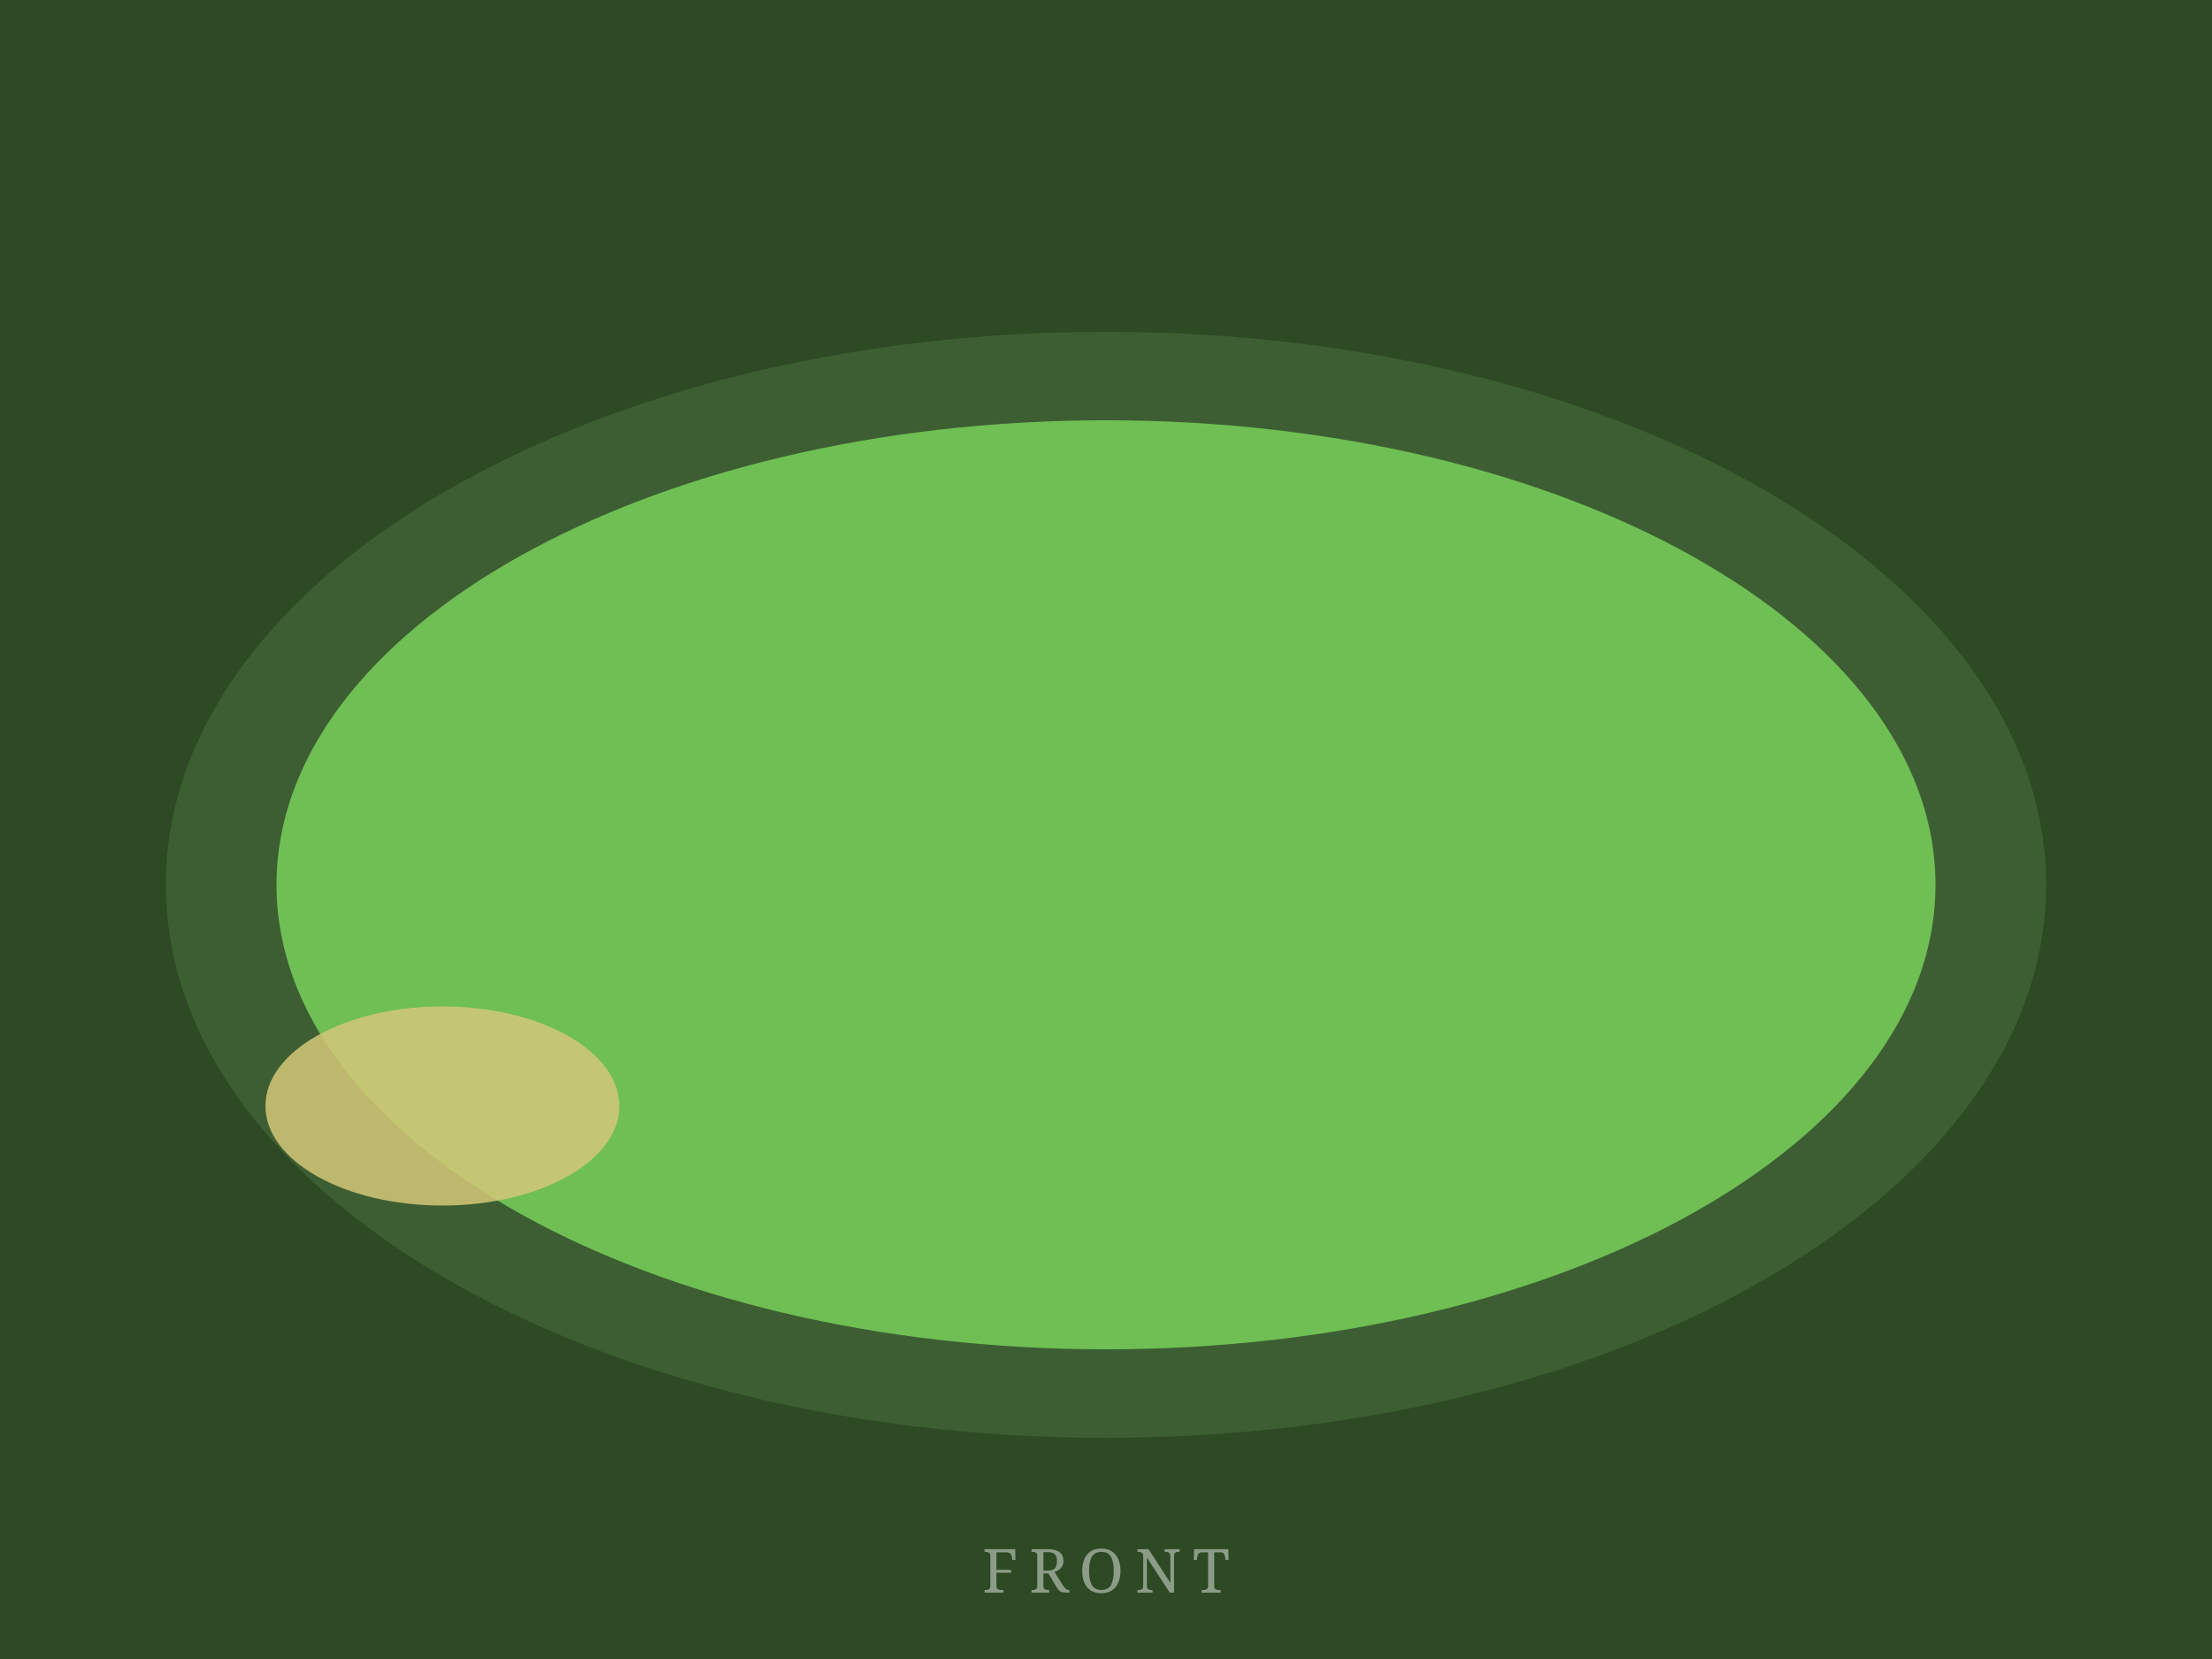
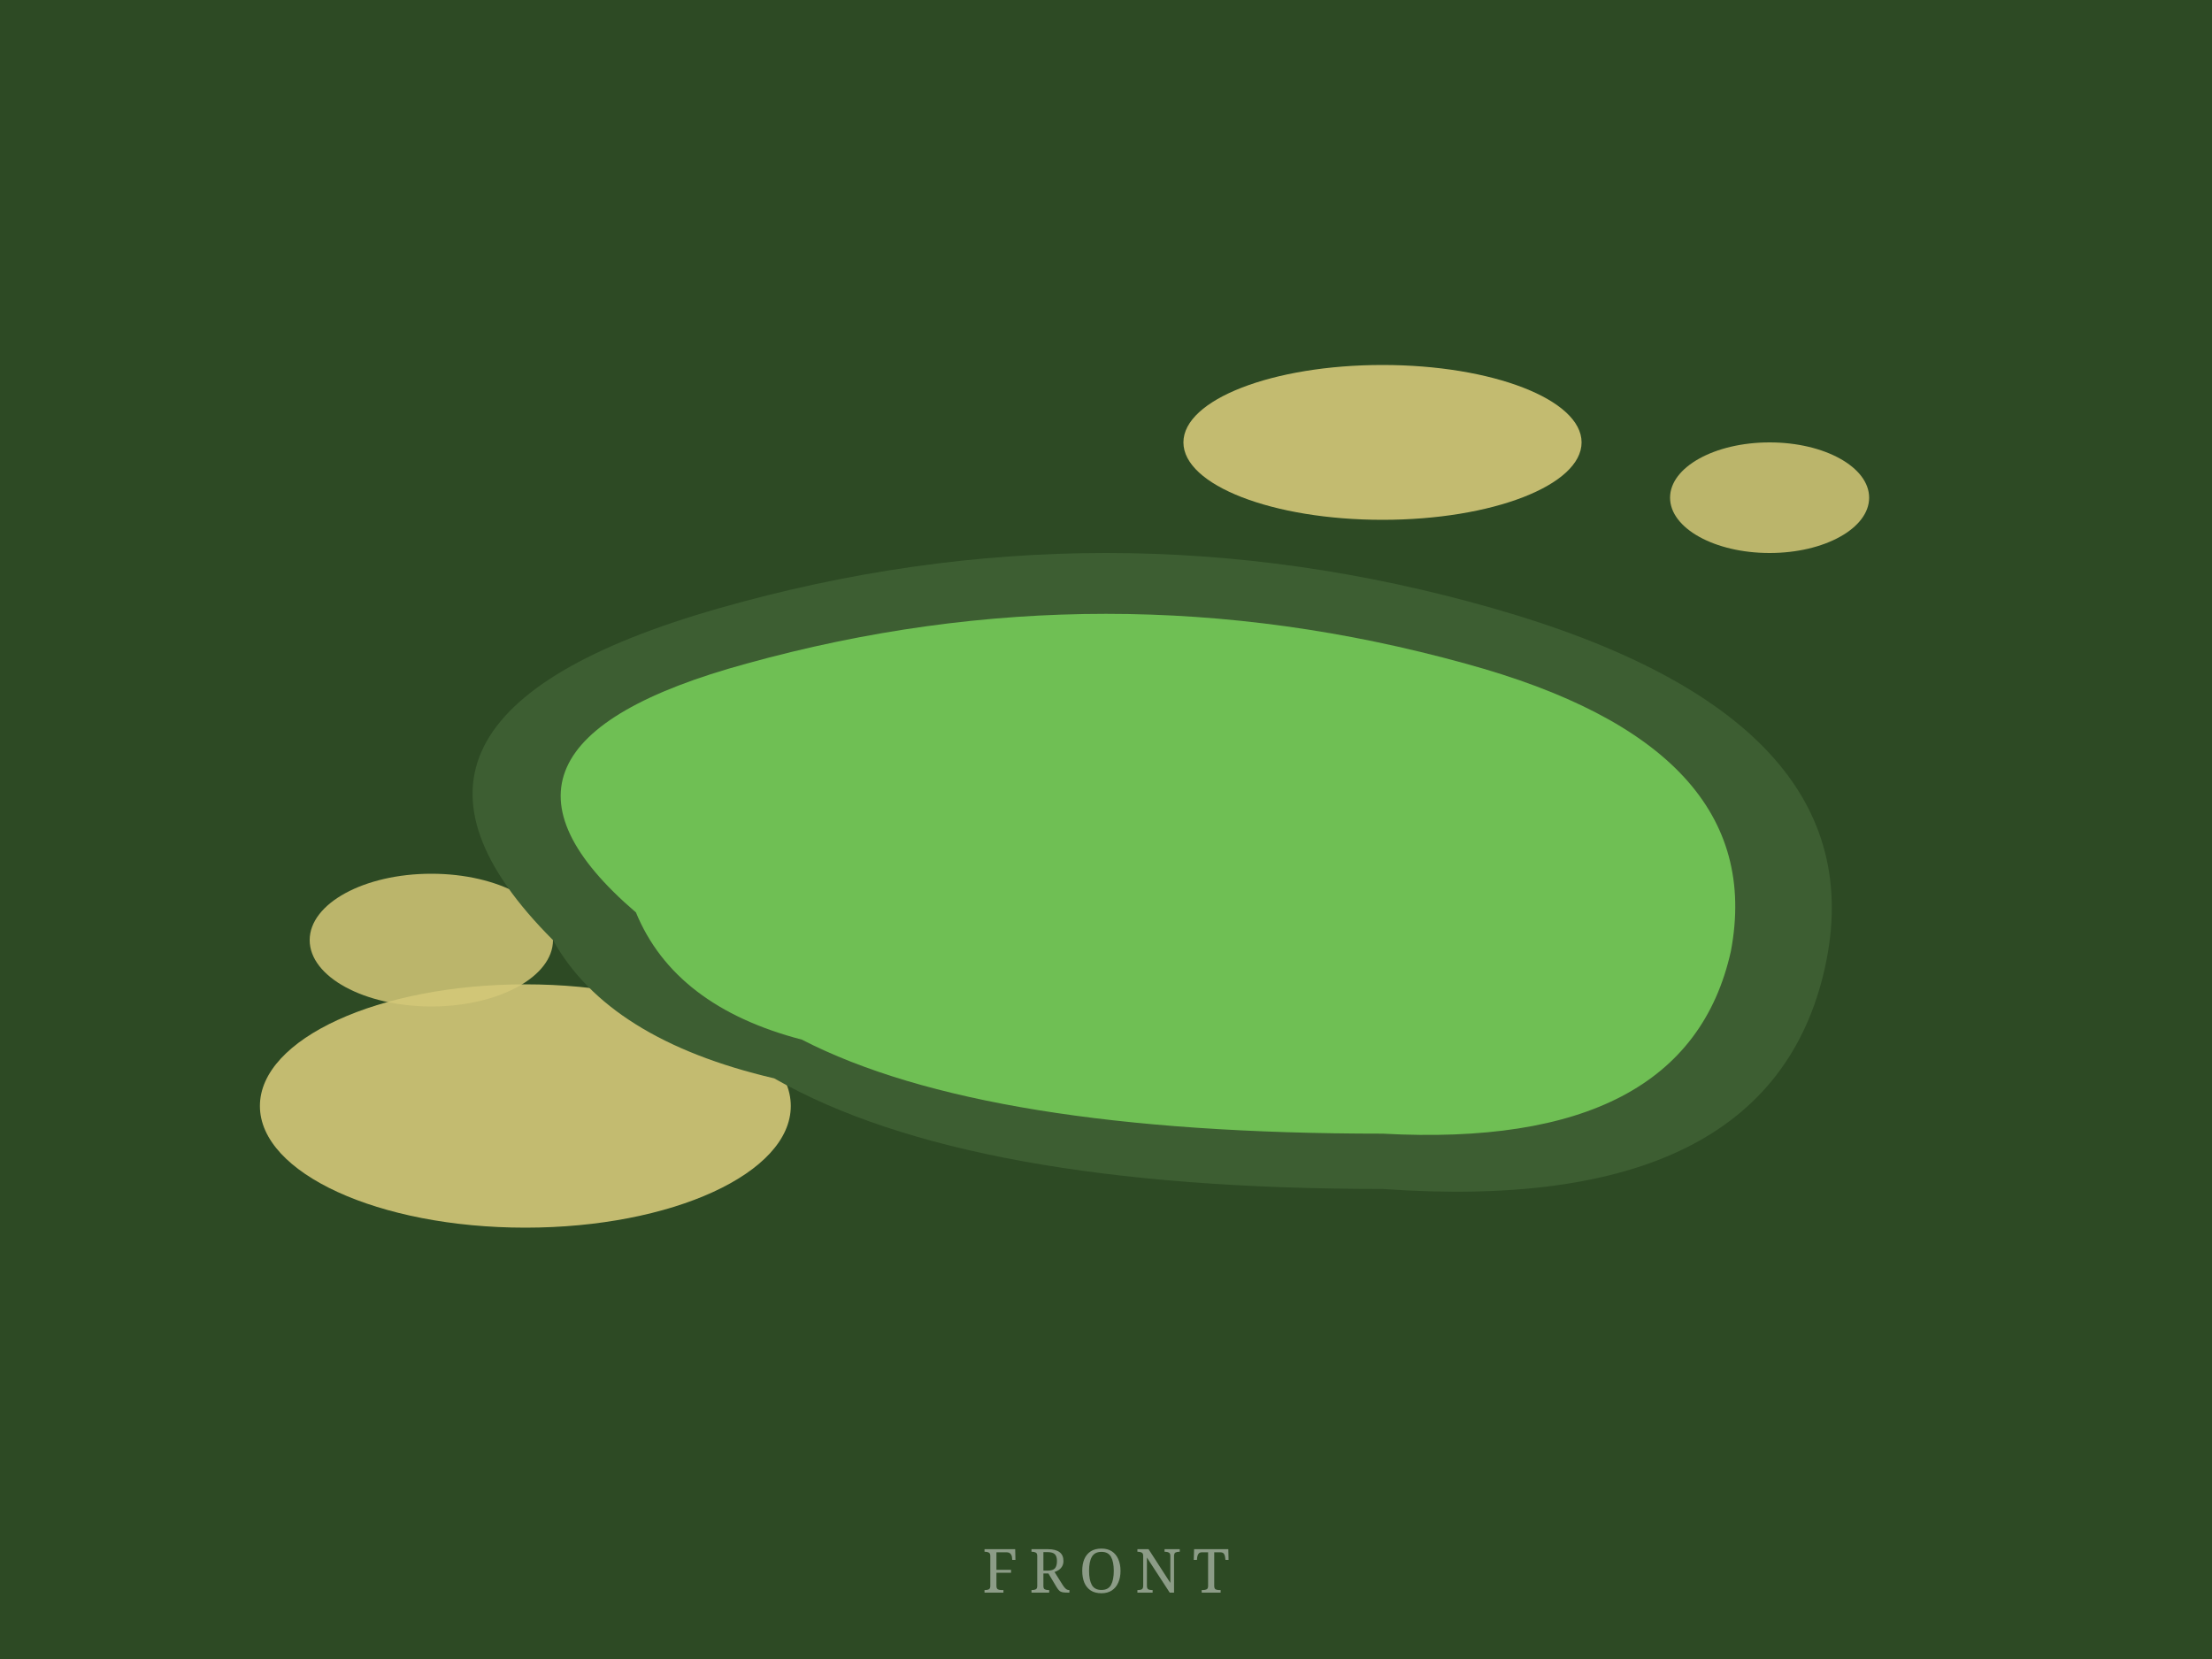
<svg xmlns="http://www.w3.org/2000/svg" viewBox="0 0 400 300">
  <rect width="400" height="300" fill="#2D4A24" />
-   <ellipse cx="200" cy="160" rx="170" ry="100" fill="#3D5E32" />
-   <ellipse cx="200" cy="160" rx="150" ry="84" fill="#6FBF54" />
-   <ellipse cx="80" cy="200" rx="32" ry="18" fill="#D4C878" opacity="0.85" />
+   <ellipse cx="95" cy="200" rx="48" ry="22" fill="#D4C878" opacity="0.9" />
+   <ellipse cx="78" cy="170" rx="22" ry="12" fill="#D4C878" opacity="0.85" />
+   <ellipse cx="250" cy="80" rx="36" ry="14" fill="#D4C878" opacity="0.9" />
+   <ellipse cx="320" cy="90" rx="18" ry="10" fill="#D4C878" opacity="0.85" />
+   <path d="M 100 170 Q 60 130 130 110 Q 200 90 270 110 Q 340 130 330 175 Q 320 220 250 215 Q 175 215 140 195 Q 110 188 100 170 Z" fill="#3D5E32" />
+   <path d="M 115 165 Q 80 135 135 120 Q 200 102 265 120 Q 320 135 313 172 Q 305 208 250 205 Q 178 205 145 188 Q 122 182 115 165 Z" fill="#6FBF54" />
  <text x="200" y="288" text-anchor="middle" font-size="11" fill="rgba(255,255,255,0.45)" font-family="Lora, serif" letter-spacing="2">FRONT</text>
</svg>
